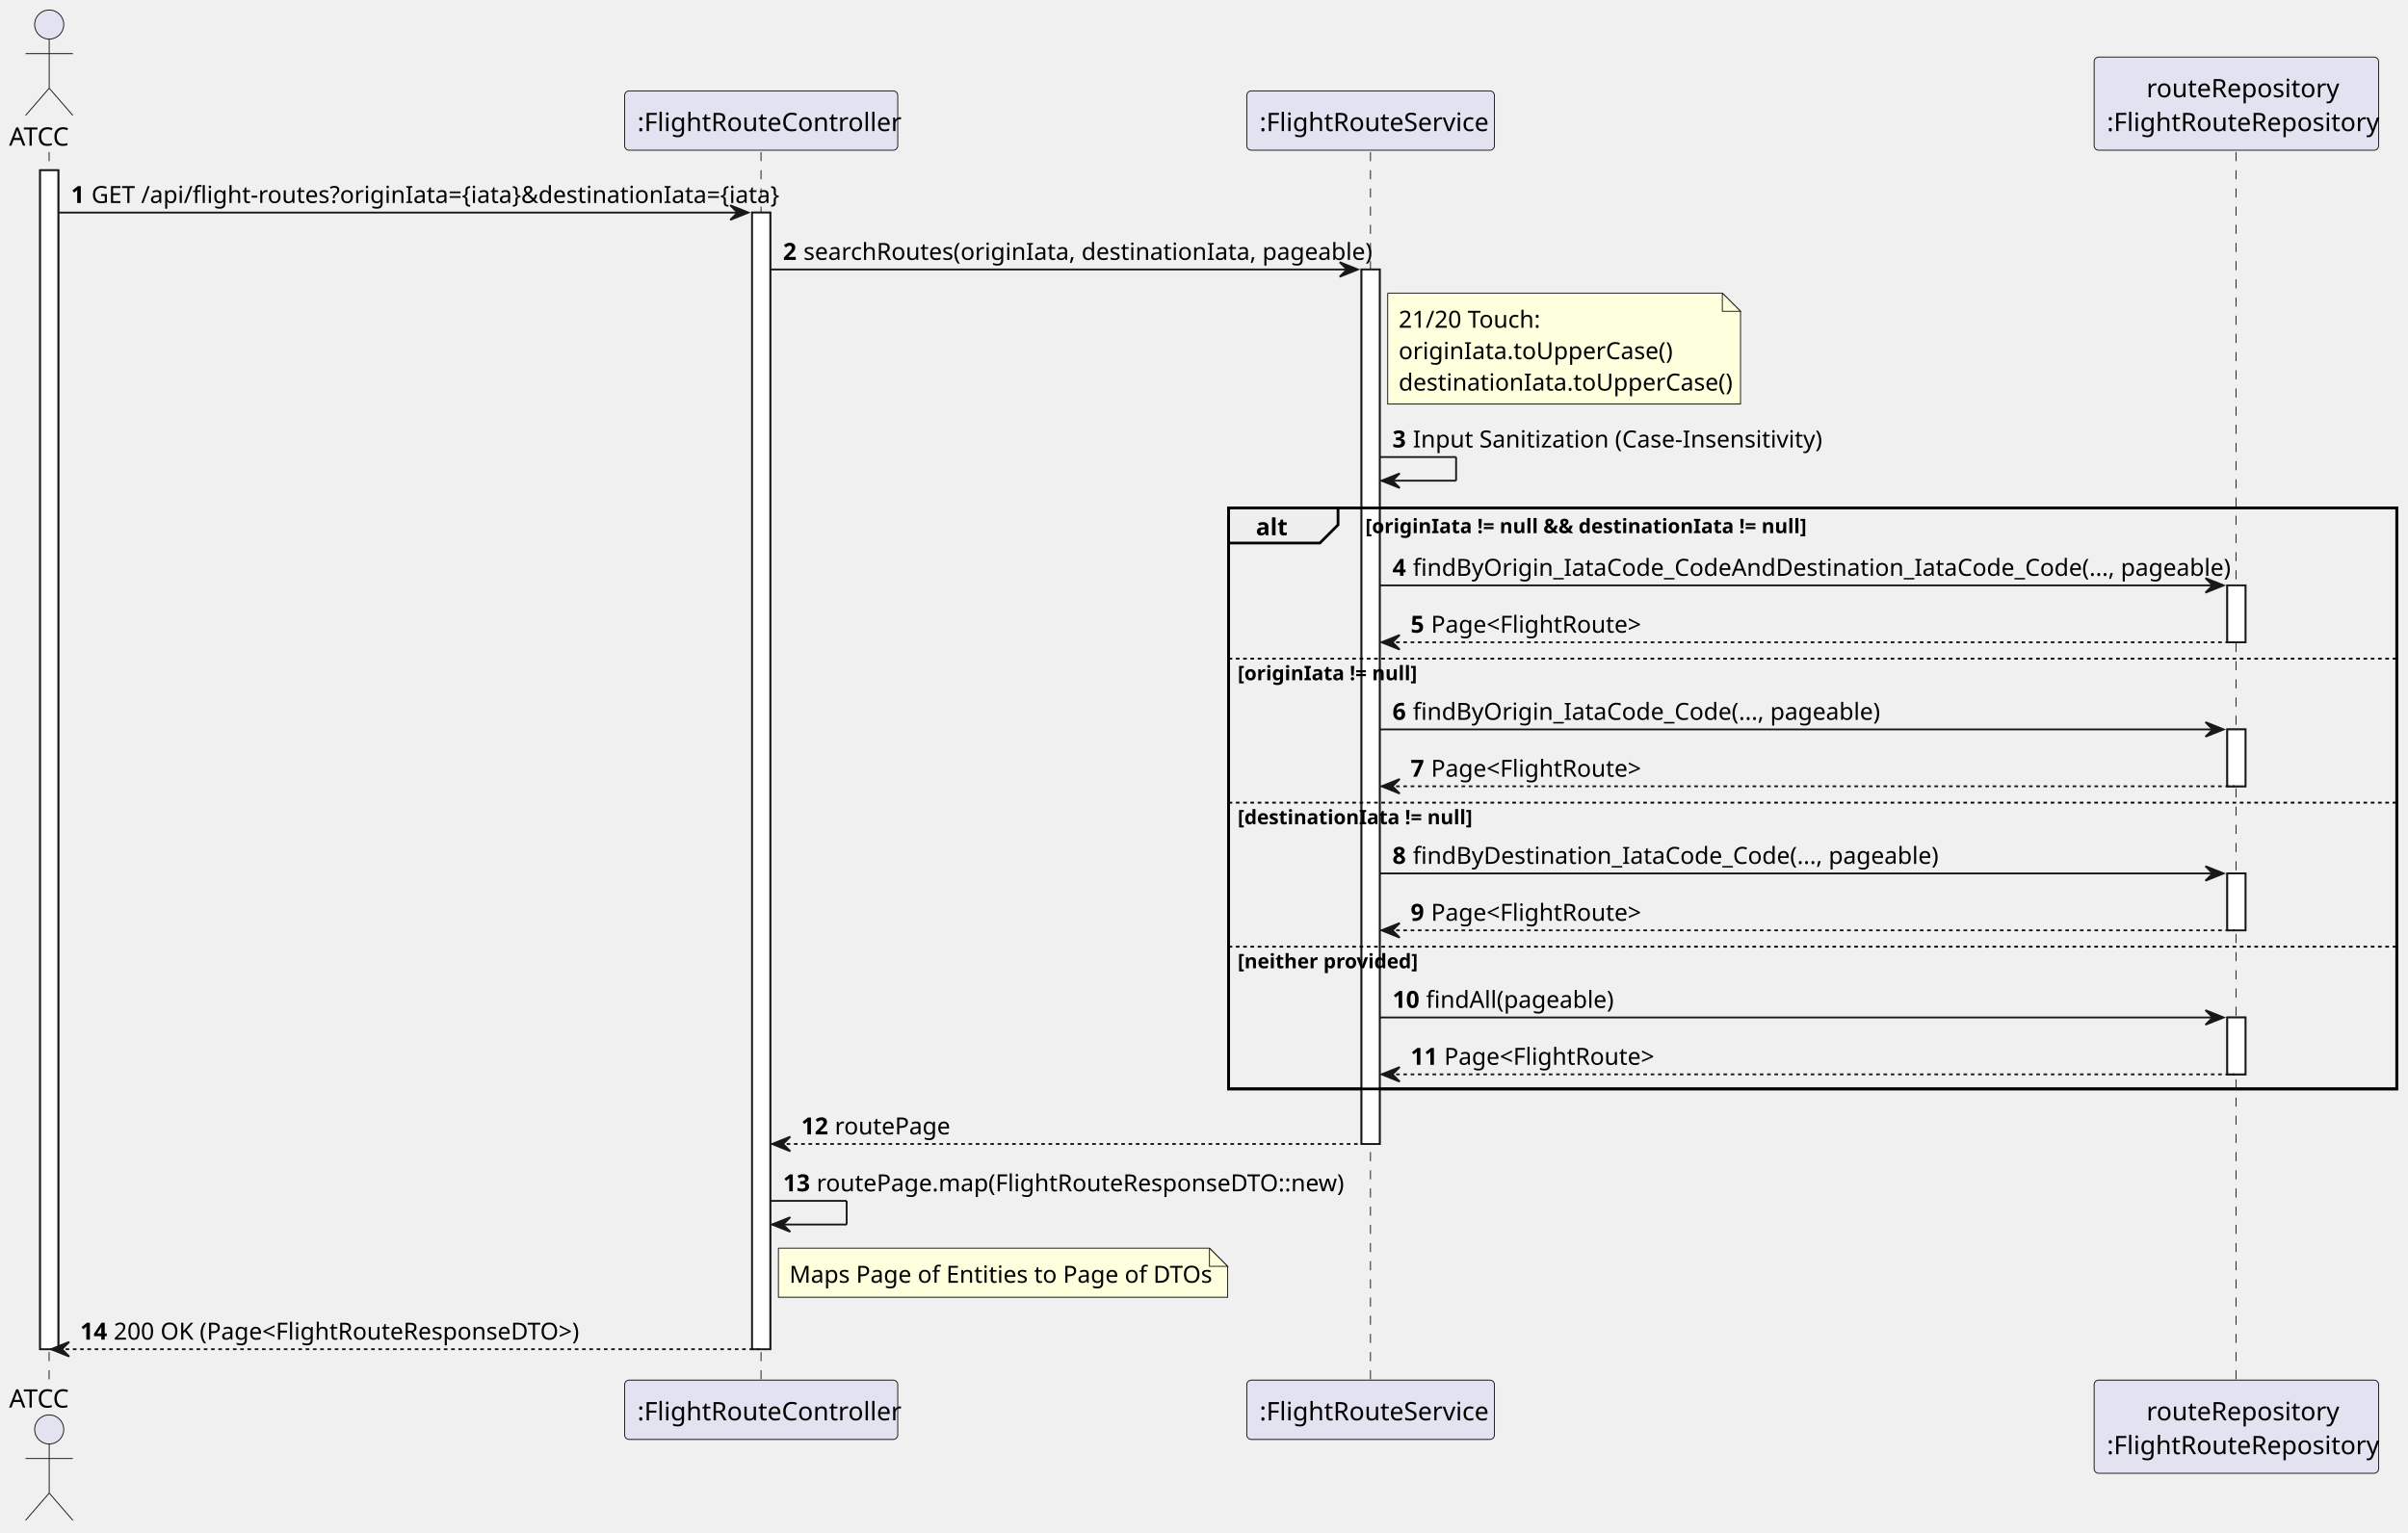
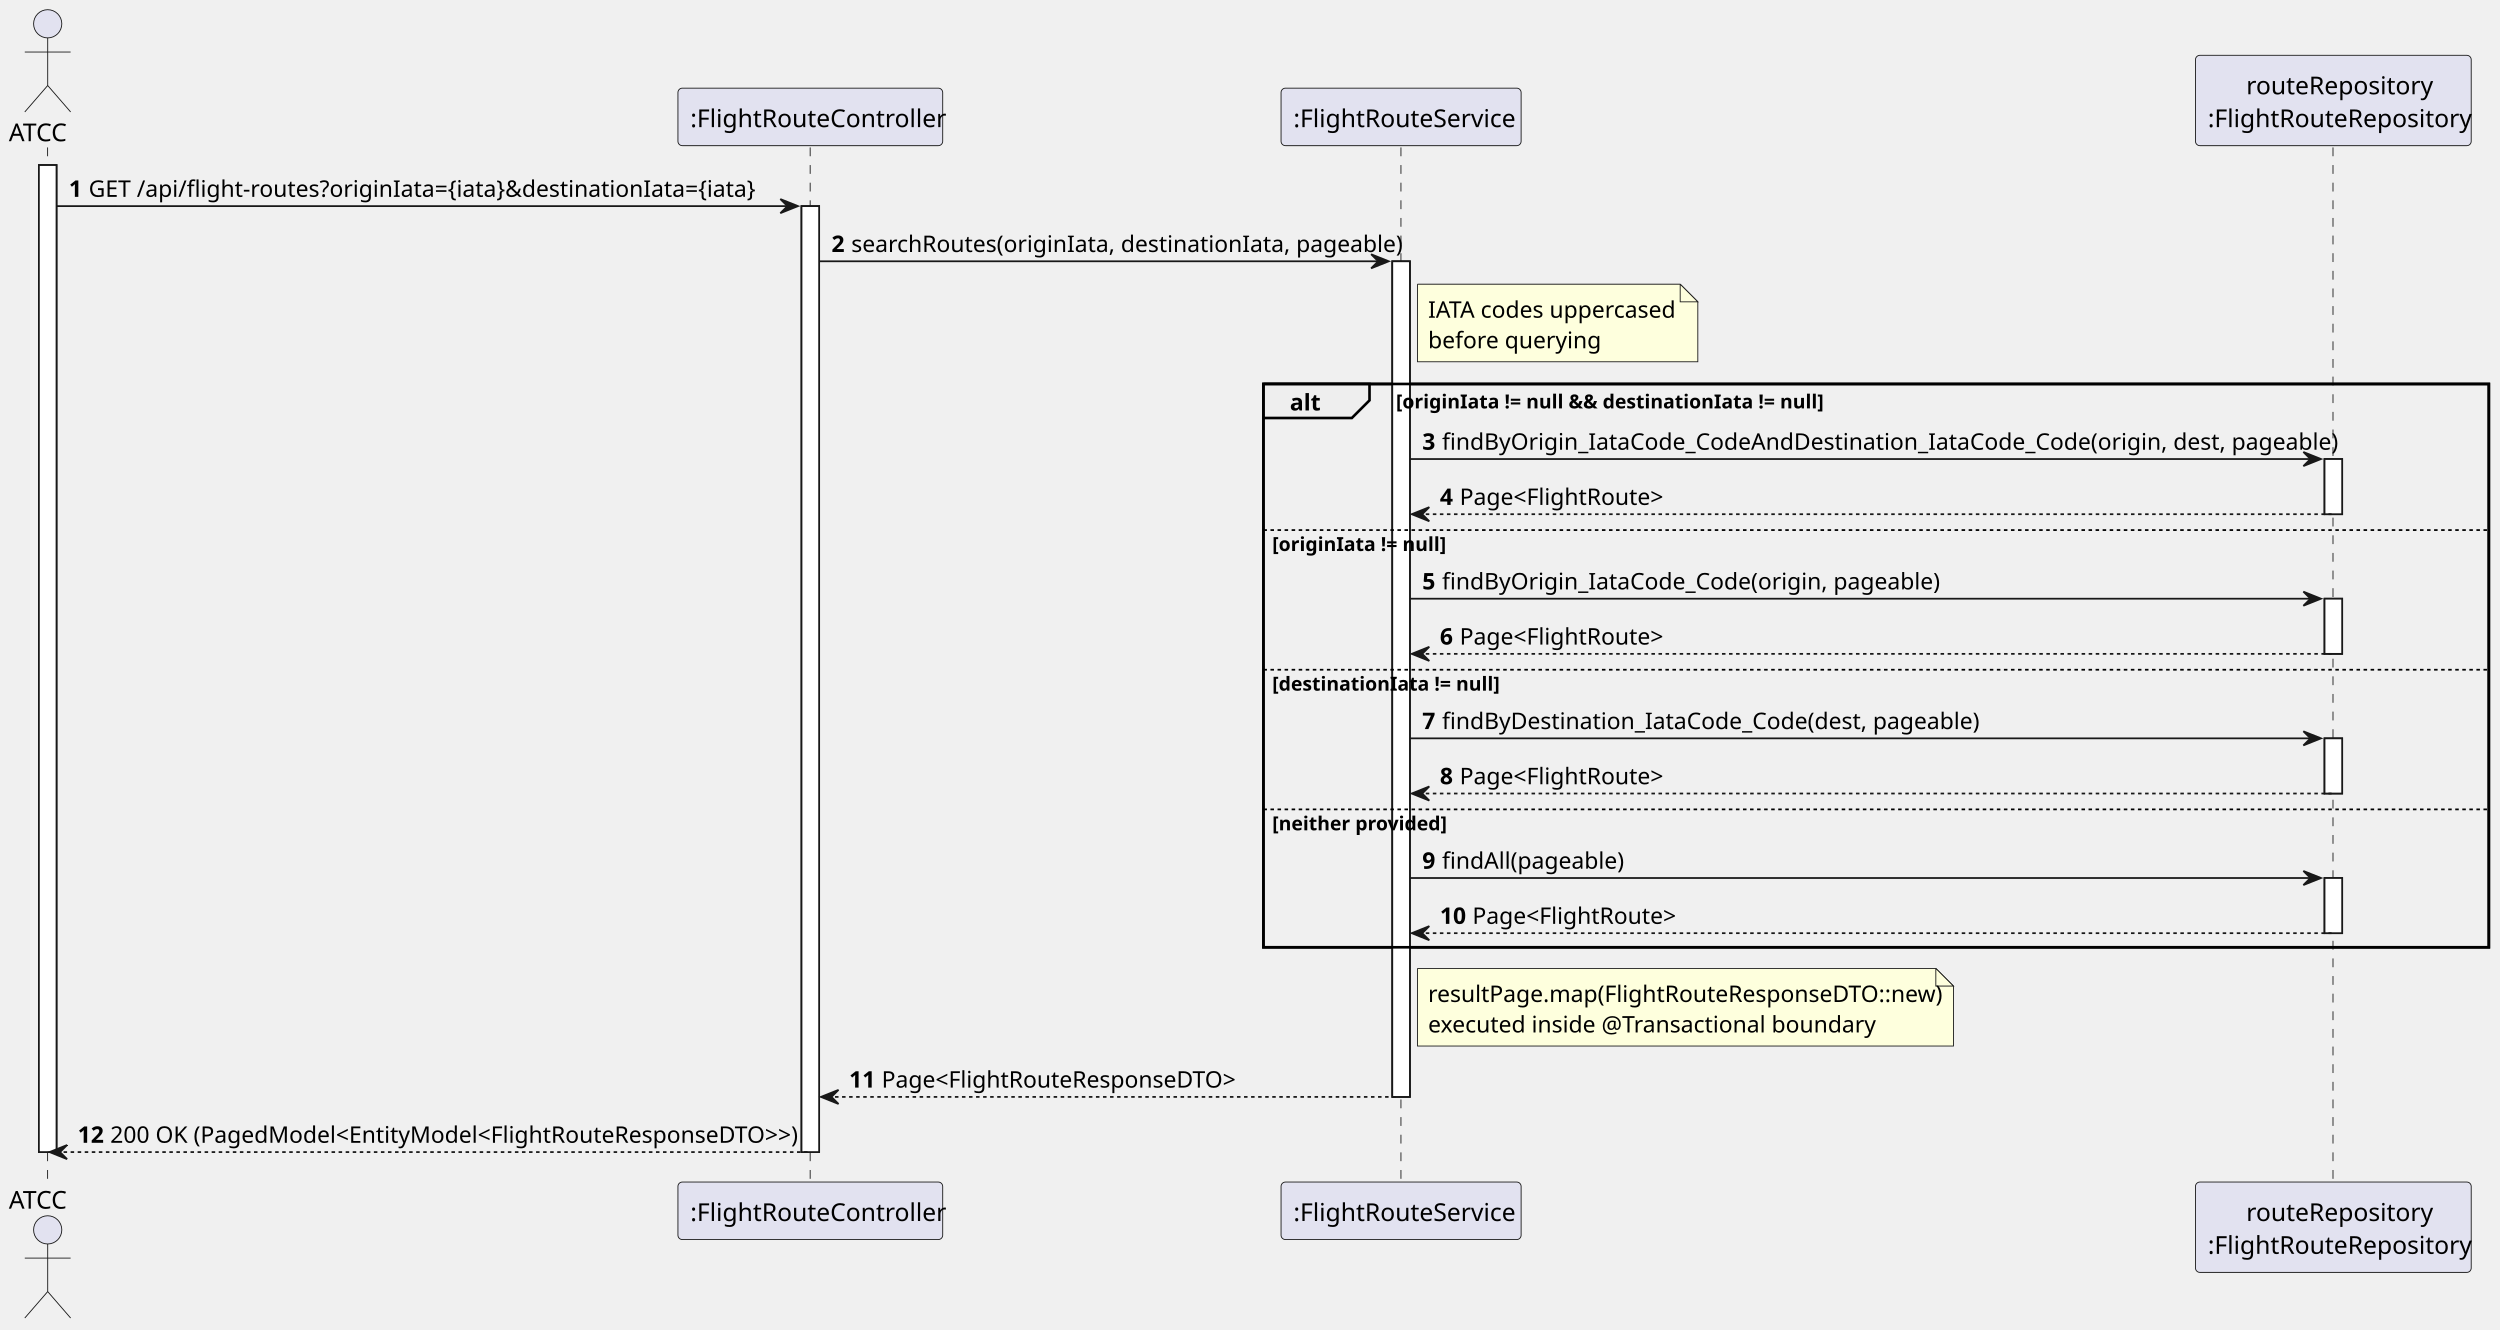
- <svg xmlns="http://www.w3.org/2000/svg" contentStyleType="text/css" data-diagram-type="SEQUENCE" height="843px" preserveAspectRatio="none" style="width:1324px;height:843px;background:#FFFFFF;" version="1.1" viewBox="0 0 1324 843" width="1324px" zoomAndPan="magnify">
+ <svg xmlns="http://www.w3.org/2000/svg" contentStyleType="text/css" data-diagram-type="SEQUENCE" height="754px" preserveAspectRatio="none" style="width:1418px;height:754px;background:#FFFFFF;" version="1.1" viewBox="0 0 1418 754" width="1418px" zoomAndPan="magnify">
  <defs />
  <g>
    <g>
-       <rect fill="#FFFFFF" height="648.422" style="stroke:#181818;stroke-width:1;" width="10" x="22.055" y="93.621" />
+       <rect fill="#FFFFFF" height="559.84" style="stroke:#181818;stroke-width:1;" width="10" x="22.055" y="93.621" />
    </g>
    <g>
-       <rect fill="#FFFFFF" height="625.131" style="stroke:#181818;stroke-width:1;" width="10" x="413.526" y="116.912" />
+       <rect fill="#FFFFFF" height="536.549" style="stroke:#181818;stroke-width:1;" width="10" x="454.613" y="116.912" />
    </g>
    <g>
-       <rect fill="#FFFFFF" height="480.967" style="stroke:#181818;stroke-width:1;" width="10" x="748.611" y="148.203" />
+       <rect fill="#FFFFFF" height="473.967" style="stroke:#181818;stroke-width:1;" width="10" x="789.698" y="148.203" />
    </g>
    <g>
-       <rect fill="#FFFFFF" height="31.291" style="stroke:#181818;stroke-width:1;" width="10" x="1224.633" y="321.949" />
+       <rect fill="#FFFFFF" height="31.291" style="stroke:#181818;stroke-width:1;" width="10" x="1318.475" y="260.367" />
    </g>
    <g>
-       <rect fill="#FFFFFF" height="31.291" style="stroke:#181818;stroke-width:1;" width="10" x="1224.633" y="401.162" />
+       <rect fill="#FFFFFF" height="31.291" style="stroke:#181818;stroke-width:1;" width="10" x="1318.475" y="339.58" />
    </g>
    <g>
-       <rect fill="#FFFFFF" height="31.291" style="stroke:#181818;stroke-width:1;" width="10" x="1224.633" y="480.375" />
+       <rect fill="#FFFFFF" height="31.291" style="stroke:#181818;stroke-width:1;" width="10" x="1318.475" y="418.793" />
    </g>
    <g>
-       <rect fill="#FFFFFF" height="31.291" style="stroke:#181818;stroke-width:1;" width="10" x="1224.633" y="559.588" />
+       <rect fill="#FFFFFF" height="31.291" style="stroke:#181818;stroke-width:1;" width="10" x="1318.475" y="498.006" />
    </g>
-     <rect fill="none" height="319.512" style="stroke:#000000;stroke-width:1.5;" width="642.304" x="675.529" y="279.367" />
+     <rect fill="none" height="319.512" style="stroke:#000000;stroke-width:1.5;" width="695.06" x="716.615" y="217.785" />
    <g>
-       <rect fill="#000000" fill-opacity="0" height="676.422" width="8" x="23.055" y="83.621" />
-       <line style="stroke:#181818;stroke-width:0.5;stroke-dasharray:5,5;" x1="27" x2="27" y1="83.621" y2="760.043" />
+       <rect fill="#000000" fill-opacity="0" height="587.84" width="8" x="23.055" y="83.621" />
+       <line style="stroke:#181818;stroke-width:0.5;stroke-dasharray:5,5;" x1="27" x2="27" y1="83.621" y2="671.461" />
    </g>
    <g>
-       <rect fill="#000000" fill-opacity="0" height="676.422" width="8" x="414.526" y="83.621" />
-       <line style="stroke:#181818;stroke-width:0.5;stroke-dasharray:5,5;" x1="418.44" x2="418.44" y1="83.621" y2="760.043" />
+       <rect fill="#000000" fill-opacity="0" height="587.84" width="8" x="455.613" y="83.621" />
+       <line style="stroke:#181818;stroke-width:0.5;stroke-dasharray:5,5;" x1="459.527" x2="459.527" y1="83.621" y2="671.461" />
    </g>
    <g>
-       <rect fill="#000000" fill-opacity="0" height="676.422" width="8" x="749.611" y="83.621" />
-       <line style="stroke:#181818;stroke-width:0.5;stroke-dasharray:5,5;" x1="753.529" x2="753.529" y1="83.621" y2="760.043" />
+       <rect fill="#000000" fill-opacity="0" height="587.84" width="8" x="790.698" y="83.621" />
+       <line style="stroke:#181818;stroke-width:0.5;stroke-dasharray:5,5;" x1="794.615" x2="794.615" y1="83.621" y2="671.461" />
    </g>
    <g>
-       <rect fill="#000000" fill-opacity="0" height="676.422" width="8" x="1225.633" y="83.621" />
-       <line style="stroke:#181818;stroke-width:0.5;stroke-dasharray:5,5;" x1="1229.434" x2="1229.434" y1="83.621" y2="760.043" />
+       <rect fill="#000000" fill-opacity="0" height="587.84" width="8" x="1319.475" y="83.621" />
+       <line style="stroke:#181818;stroke-width:0.5;stroke-dasharray:5,5;" x1="1323.275" x2="1323.275" y1="83.621" y2="671.461" />
    </g>
    <g class="participant participant-head" data-participant="Actor">
      <text fill="#000000" font-family="sans-serif" font-size="14" lengthAdjust="spacing" textLength="38.11" x="5" y="80.107">ATCC</text>
      <ellipse cx="27.055" cy="13.5" fill="#E2E2F0" rx="8" ry="8" style="stroke:#181818;stroke-width:0.5;" />
      <path d="M27.055,21.5 L27.055,48.5 M14.055,29.5 L40.055,29.5 M27.055,48.5 L14.055,63.5 M27.055,48.5 L40.055,63.5" fill="none" style="stroke:#181818;stroke-width:0.5;" />
    </g>
    <g class="participant participant-tail" data-participant="Actor">
-       <text fill="#000000" font-family="sans-serif" font-size="14" lengthAdjust="spacing" textLength="38.11" x="5" y="774.15">ATCC</text>
-       <ellipse cx="27.055" cy="786.164" fill="#E2E2F0" rx="8" ry="8" style="stroke:#181818;stroke-width:0.5;" />
-       <path d="M27.055,794.164 L27.055,821.164 M14.055,802.164 L40.055,802.164 M27.055,821.164 L14.055,836.164 M27.055,821.164 L40.055,836.164" fill="none" style="stroke:#181818;stroke-width:0.5;" />
+       <text fill="#000000" font-family="sans-serif" font-size="14" lengthAdjust="spacing" textLength="38.11" x="5" y="685.568">ATCC</text>
+       <ellipse cx="27.055" cy="697.582" fill="#E2E2F0" rx="8" ry="8" style="stroke:#181818;stroke-width:0.5;" />
+       <path d="M27.055,705.582 L27.055,732.582 M14.055,713.582 L40.055,713.582 M27.055,732.582 L14.055,747.582 M27.055,732.582 L40.055,747.582" fill="none" style="stroke:#181818;stroke-width:0.5;" />
    </g>
    <g class="participant participant-head" data-participant="Ctrl">
-       <rect fill="#E2E2F0" height="32.621" rx="2.5" ry="2.5" style="stroke:#181818;stroke-width:0.5;" width="150.172" x="343.44" y="50" />
-       <text fill="#000000" font-family="sans-serif" font-size="14" lengthAdjust="spacing" textLength="136.172" x="350.44" y="72.107">:FlightRouteController</text>
+       <rect fill="#E2E2F0" height="32.621" rx="2.5" ry="2.5" style="stroke:#181818;stroke-width:0.5;" width="150.172" x="384.527" y="50" />
+       <text fill="#000000" font-family="sans-serif" font-size="14" lengthAdjust="spacing" textLength="136.172" x="391.527" y="72.107">:FlightRouteController</text>
    </g>
    <g class="participant participant-tail" data-participant="Ctrl">
-       <rect fill="#E2E2F0" height="32.621" rx="2.5" ry="2.5" style="stroke:#181818;stroke-width:0.5;" width="150.172" x="343.44" y="759.043" />
-       <text fill="#000000" font-family="sans-serif" font-size="14" lengthAdjust="spacing" textLength="136.172" x="350.44" y="781.15">:FlightRouteController</text>
+       <rect fill="#E2E2F0" height="32.621" rx="2.5" ry="2.5" style="stroke:#181818;stroke-width:0.5;" width="150.172" x="384.527" y="670.461" />
+       <text fill="#000000" font-family="sans-serif" font-size="14" lengthAdjust="spacing" textLength="136.172" x="391.527" y="692.568">:FlightRouteController</text>
    </g>
    <g class="participant participant-head" data-participant="Service">
-       <rect fill="#E2E2F0" height="32.621" rx="2.5" ry="2.5" style="stroke:#181818;stroke-width:0.5;" width="136.165" x="685.529" y="50" />
-       <text fill="#000000" font-family="sans-serif" font-size="14" lengthAdjust="spacing" textLength="122.165" x="692.529" y="72.107">:FlightRouteService</text>
+       <rect fill="#E2E2F0" height="32.621" rx="2.5" ry="2.5" style="stroke:#181818;stroke-width:0.5;" width="136.165" x="726.615" y="50" />
+       <text fill="#000000" font-family="sans-serif" font-size="14" lengthAdjust="spacing" textLength="122.165" x="733.615" y="72.107">:FlightRouteService</text>
    </g>
    <g class="participant participant-tail" data-participant="Service">
-       <rect fill="#E2E2F0" height="32.621" rx="2.5" ry="2.5" style="stroke:#181818;stroke-width:0.5;" width="136.165" x="685.529" y="759.043" />
-       <text fill="#000000" font-family="sans-serif" font-size="14" lengthAdjust="spacing" textLength="122.165" x="692.529" y="781.15">:FlightRouteService</text>
+       <rect fill="#E2E2F0" height="32.621" rx="2.5" ry="2.5" style="stroke:#181818;stroke-width:0.5;" width="136.165" x="726.615" y="670.461" />
+       <text fill="#000000" font-family="sans-serif" font-size="14" lengthAdjust="spacing" textLength="122.165" x="733.615" y="692.568">:FlightRouteService</text>
    </g>
    <g class="participant participant-head" data-participant="Repo">
-       <rect fill="#E2E2F0" height="51.242" rx="2.5" ry="2.5" style="stroke:#181818;stroke-width:0.5;" width="156.399" x="1151.434" y="31.379" />
-       <text fill="#000000" font-family="sans-serif" font-size="14" lengthAdjust="spacing" textLength="98.827" x="1180.22" y="53.486">routeRepository</text>
-       <text fill="#000000" font-family="sans-serif" font-size="14" lengthAdjust="spacing" textLength="142.399" x="1158.434" y="72.107">:FlightRouteRepository</text>
+       <rect fill="#E2E2F0" height="51.242" rx="2.5" ry="2.5" style="stroke:#181818;stroke-width:0.5;" width="156.399" x="1245.275" y="31.379" />
+       <text fill="#000000" font-family="sans-serif" font-size="14" lengthAdjust="spacing" textLength="98.827" x="1274.062" y="53.486">routeRepository</text>
+       <text fill="#000000" font-family="sans-serif" font-size="14" lengthAdjust="spacing" textLength="142.399" x="1252.275" y="72.107">:FlightRouteRepository</text>
    </g>
    <g class="participant participant-tail" data-participant="Repo">
-       <rect fill="#E2E2F0" height="51.242" rx="2.5" ry="2.5" style="stroke:#181818;stroke-width:0.5;" width="156.399" x="1151.434" y="759.043" />
-       <text fill="#000000" font-family="sans-serif" font-size="14" lengthAdjust="spacing" textLength="98.827" x="1180.22" y="781.15">routeRepository</text>
-       <text fill="#000000" font-family="sans-serif" font-size="14" lengthAdjust="spacing" textLength="142.399" x="1158.434" y="799.771">:FlightRouteRepository</text>
+       <rect fill="#E2E2F0" height="51.242" rx="2.5" ry="2.5" style="stroke:#181818;stroke-width:0.5;" width="156.399" x="1245.275" y="670.461" />
+       <text fill="#000000" font-family="sans-serif" font-size="14" lengthAdjust="spacing" textLength="98.827" x="1274.062" y="692.568">routeRepository</text>
+       <text fill="#000000" font-family="sans-serif" font-size="14" lengthAdjust="spacing" textLength="142.399" x="1252.275" y="711.189">:FlightRouteRepository</text>
    </g>
    <g>
-       <rect fill="#FFFFFF" height="648.422" style="stroke:#181818;stroke-width:1;" width="10" x="22.055" y="93.621" />
+       <rect fill="#FFFFFF" height="559.84" style="stroke:#181818;stroke-width:1;" width="10" x="22.055" y="93.621" />
    </g>
    <g>
-       <rect fill="#FFFFFF" height="625.131" style="stroke:#181818;stroke-width:1;" width="10" x="413.526" y="116.912" />
+       <rect fill="#FFFFFF" height="536.549" style="stroke:#181818;stroke-width:1;" width="10" x="454.613" y="116.912" />
    </g>
    <g>
-       <rect fill="#FFFFFF" height="480.967" style="stroke:#181818;stroke-width:1;" width="10" x="748.611" y="148.203" />
+       <rect fill="#FFFFFF" height="473.967" style="stroke:#181818;stroke-width:1;" width="10" x="789.698" y="148.203" />
    </g>
    <g>
-       <rect fill="#FFFFFF" height="31.291" style="stroke:#181818;stroke-width:1;" width="10" x="1224.633" y="321.949" />
+       <rect fill="#FFFFFF" height="31.291" style="stroke:#181818;stroke-width:1;" width="10" x="1318.475" y="260.367" />
    </g>
    <g>
-       <rect fill="#FFFFFF" height="31.291" style="stroke:#181818;stroke-width:1;" width="10" x="1224.633" y="401.162" />
+       <rect fill="#FFFFFF" height="31.291" style="stroke:#181818;stroke-width:1;" width="10" x="1318.475" y="339.58" />
    </g>
    <g>
-       <rect fill="#FFFFFF" height="31.291" style="stroke:#181818;stroke-width:1;" width="10" x="1224.633" y="480.375" />
+       <rect fill="#FFFFFF" height="31.291" style="stroke:#181818;stroke-width:1;" width="10" x="1318.475" y="418.793" />
    </g>
    <g>
-       <rect fill="#FFFFFF" height="31.291" style="stroke:#181818;stroke-width:1;" width="10" x="1224.633" y="559.588" />
+       <rect fill="#FFFFFF" height="31.291" style="stroke:#181818;stroke-width:1;" width="10" x="1318.475" y="498.006" />
    </g>
    <g class="message" data-participant-1="Actor" data-participant-2="Ctrl">
-       <polygon fill="#181818" points="401.526,112.912,411.526,116.912,401.526,120.912,405.526,116.912" style="stroke:#181818;stroke-width:1;" />
-       <line style="stroke:#181818;stroke-width:1;" x1="32.055" x2="407.526" y1="116.912" y2="116.912" />
+       <polygon fill="#181818" points="442.613,112.912,452.613,116.912,442.613,120.912,446.613,116.912" style="stroke:#181818;stroke-width:1;" />
+       <line style="stroke:#181818;stroke-width:1;" x1="32.055" x2="448.613" y1="116.912" y2="116.912" />
      <text fill="#000000" font-family="sans-serif" font-size="13" font-weight="bold" lengthAdjust="spacing" textLength="7.23" x="39.055" y="111.649">1</text>
      <text fill="#000000" font-family="sans-serif" font-size="13" lengthAdjust="spacing" textLength="351.241" x="50.285" y="111.649">GET /api/flight-routes?originIata={iata}&amp;destinationIata={iata}</text>
    </g>
    <g class="message" data-participant-1="Ctrl" data-participant-2="Service">
-       <polygon fill="#181818" points="736.611,144.203,746.611,148.203,736.611,152.203,740.611,148.203" style="stroke:#181818;stroke-width:1;" />
-       <line style="stroke:#181818;stroke-width:1;" x1="423.526" x2="742.611" y1="148.203" y2="148.203" />
-       <text fill="#000000" font-family="sans-serif" font-size="13" font-weight="bold" lengthAdjust="spacing" textLength="7.23" x="430.526" y="142.94">2</text>
-       <text fill="#000000" font-family="sans-serif" font-size="13" lengthAdjust="spacing" textLength="294.855" x="441.756" y="142.94">searchRoutes(originIata, destinationIata, pageable)</text>
+       <polygon fill="#181818" points="777.698,144.203,787.698,148.203,777.698,152.203,781.698,148.203" style="stroke:#181818;stroke-width:1;" />
+       <line style="stroke:#181818;stroke-width:1;" x1="464.613" x2="783.698" y1="148.203" y2="148.203" />
+       <text fill="#000000" font-family="sans-serif" font-size="13" font-weight="bold" lengthAdjust="spacing" textLength="7.23" x="471.613" y="142.94">2</text>
+       <text fill="#000000" font-family="sans-serif" font-size="13" lengthAdjust="spacing" textLength="294.855" x="482.843" y="142.94">searchRoutes(originIata, destinationIata, pageable)</text>
    </g>
-     <path d="M763,161.203 L763,222.203 L957,222.203 L957,171.203 L947,161.203 L763,161.203" fill="#FEFFDD" style="stroke:#181818;stroke-width:0.5;" />
-     <path d="M947,161.203 L947,171.203 L957,171.203 L947,161.203" fill="#FEFFDD" style="stroke:#181818;stroke-width:0.5;" />
-     <text fill="#000000" font-family="sans-serif" font-size="13" lengthAdjust="spacing" textLength="75.886" x="769" y="180.231">21/20 Touch:</text>
-     <text fill="#000000" font-family="sans-serif" font-size="13" lengthAdjust="spacing" textLength="142.346" x="769" y="197.523">originIata.toUpperCase()</text>
-     <text fill="#000000" font-family="sans-serif" font-size="13" lengthAdjust="spacing" textLength="173.431" x="769" y="214.814">destinationIata.toUpperCase()</text>
-     <g class="message" data-participant-1="Service" data-participant-2="Service">
-       <line style="stroke:#181818;stroke-width:1;" x1="758.611" x2="800.611" y1="251.367" y2="251.367" />
-       <line style="stroke:#181818;stroke-width:1;" x1="800.611" x2="800.611" y1="251.367" y2="264.367" />
-       <line style="stroke:#181818;stroke-width:1;" x1="759.611" x2="800.611" y1="264.367" y2="264.367" />
-       <polygon fill="#181818" points="769.611,260.367,759.611,264.367,769.611,268.367,765.611,264.367" style="stroke:#181818;stroke-width:1;" />
-       <text fill="#000000" font-family="sans-serif" font-size="13" font-weight="bold" lengthAdjust="spacing" textLength="7.23" x="765.611" y="246.105">3</text>
-       <text fill="#000000" font-family="sans-serif" font-size="13" lengthAdjust="spacing" textLength="213.872" x="776.841" y="246.105">Input Sanitization (Case-Insensitivity)</text>
-     </g>
-     <path d="M675.529,279.367 L735.7,279.367 L735.7,288.658 L725.7,298.658 L675.529,298.658 L675.529,279.367" fill="#EEEEEE" style="stroke:#000000;stroke-width:1.5;" />
-     <rect fill="none" height="319.512" style="stroke:#000000;stroke-width:1.5;" width="642.304" x="675.529" y="279.367" />
-     <text fill="#000000" font-family="sans-serif" font-size="13" font-weight="bold" lengthAdjust="spacing" textLength="15.171" x="690.529" y="294.396">alt</text>
-     <text fill="#000000" font-family="sans-serif" font-size="11" font-weight="bold" lengthAdjust="spacing" textLength="227.955" x="750.7" y="293.237">[originIata != null &amp;&amp; destinationIata != null]</text>
+     <path d="M804,161.203 L804,205.203 L963,205.203 L963,171.203 L953,161.203 L804,161.203" fill="#FEFFDD" style="stroke:#181818;stroke-width:0.5;" />
+     <path d="M953,161.203 L953,171.203 L963,171.203 L953,161.203" fill="#FEFFDD" style="stroke:#181818;stroke-width:0.5;" />
+     <text fill="#000000" font-family="sans-serif" font-size="13" lengthAdjust="spacing" textLength="138.747" x="810" y="180.231">IATA codes uppercased</text>
+     <text fill="#000000" font-family="sans-serif" font-size="13" lengthAdjust="spacing" textLength="90.34" x="810" y="197.523">before querying</text>
+     <path d="M716.615,217.785 L776.786,217.785 L776.786,227.076 L766.786,237.076 L716.615,237.076 L716.615,217.785" fill="#EEEEEE" style="stroke:#000000;stroke-width:1.5;" />
+     <rect fill="none" height="319.512" style="stroke:#000000;stroke-width:1.5;" width="695.06" x="716.615" y="217.785" />
+     <text fill="#000000" font-family="sans-serif" font-size="13" font-weight="bold" lengthAdjust="spacing" textLength="15.171" x="731.615" y="232.814">alt</text>
+     <text fill="#000000" font-family="sans-serif" font-size="11" font-weight="bold" lengthAdjust="spacing" textLength="227.955" x="791.786" y="231.655">[originIata != null &amp;&amp; destinationIata != null]</text>
    <g class="message" data-participant-1="Service" data-participant-2="Repo">
-       <polygon fill="#181818" points="1212.633,317.949,1222.633,321.949,1212.633,325.949,1216.633,321.949" style="stroke:#181818;stroke-width:1;" />
-       <line style="stroke:#181818;stroke-width:1;" x1="758.611" x2="1218.633" y1="321.949" y2="321.949" />
-       <text fill="#000000" font-family="sans-serif" font-size="13" font-weight="bold" lengthAdjust="spacing" textLength="7.23" x="765.611" y="316.687">4</text>
-       <text fill="#000000" font-family="sans-serif" font-size="13" lengthAdjust="spacing" textLength="435.792" x="776.841" y="316.687">findByOrigin_IataCode_CodeAndDestination_IataCode_Code(..., pageable)</text>
+       <polygon fill="#181818" points="1306.475,256.367,1316.475,260.367,1306.475,264.367,1310.475,260.367" style="stroke:#181818;stroke-width:1;" />
+       <line style="stroke:#181818;stroke-width:1;" x1="799.698" x2="1312.475" y1="260.367" y2="260.367" />
+       <text fill="#000000" font-family="sans-serif" font-size="13" font-weight="bold" lengthAdjust="spacing" textLength="7.23" x="806.698" y="255.105">3</text>
+       <text fill="#000000" font-family="sans-serif" font-size="13" lengthAdjust="spacing" textLength="488.547" x="817.928" y="255.105">findByOrigin_IataCode_CodeAndDestination_IataCode_Code(origin, dest, pageable)</text>
    </g>
    <g class="message" data-participant-1="Repo" data-participant-2="Service">
-       <polygon fill="#181818" points="769.611,349.24,759.611,353.24,769.611,357.24,765.611,353.24" style="stroke:#181818;stroke-width:1;" />
-       <line style="stroke:#181818;stroke-width:1;stroke-dasharray:2,2;" x1="763.611" x2="1228.633" y1="353.24" y2="353.24" />
-       <text fill="#000000" font-family="sans-serif" font-size="13" font-weight="bold" lengthAdjust="spacing" textLength="7.23" x="775.611" y="347.978">5</text>
-       <text fill="#000000" font-family="sans-serif" font-size="13" lengthAdjust="spacing" textLength="112.023" x="786.841" y="347.978">Page&lt;FlightRoute&gt;</text>
+       <polygon fill="#181818" points="810.698,287.658,800.698,291.658,810.698,295.658,806.698,291.658" style="stroke:#181818;stroke-width:1;" />
+       <line style="stroke:#181818;stroke-width:1;stroke-dasharray:2,2;" x1="804.698" x2="1322.475" y1="291.658" y2="291.658" />
+       <text fill="#000000" font-family="sans-serif" font-size="13" font-weight="bold" lengthAdjust="spacing" textLength="7.23" x="816.698" y="286.396">4</text>
+       <text fill="#000000" font-family="sans-serif" font-size="13" lengthAdjust="spacing" textLength="112.023" x="827.928" y="286.396">Page&lt;FlightRoute&gt;</text>
    </g>
-     <line style="stroke:#000000;stroke-width:1;stroke-dasharray:2,2;" x1="675.529" x2="1317.833" y1="362.24" y2="362.24" />
-     <text fill="#000000" font-family="sans-serif" font-size="11" font-weight="bold" lengthAdjust="spacing" textLength="92.582" x="680.529" y="374.11">[originIata != null]</text>
+     <line style="stroke:#000000;stroke-width:1;stroke-dasharray:2,2;" x1="716.615" x2="1411.675" y1="300.658" y2="300.658" />
+     <text fill="#000000" font-family="sans-serif" font-size="11" font-weight="bold" lengthAdjust="spacing" textLength="92.582" x="721.615" y="312.528">[originIata != null]</text>
    <g class="message" data-participant-1="Service" data-participant-2="Repo">
-       <polygon fill="#181818" points="1212.633,397.162,1222.633,401.162,1212.633,405.162,1216.633,401.162" style="stroke:#181818;stroke-width:1;" />
-       <line style="stroke:#181818;stroke-width:1;" x1="758.611" x2="1218.633" y1="401.162" y2="401.162" />
-       <text fill="#000000" font-family="sans-serif" font-size="13" font-weight="bold" lengthAdjust="spacing" textLength="7.23" x="765.611" y="395.899">6</text>
-       <text fill="#000000" font-family="sans-serif" font-size="13" lengthAdjust="spacing" textLength="249.323" x="776.841" y="395.899">findByOrigin_IataCode_Code(..., pageable)</text>
+       <polygon fill="#181818" points="1306.475,335.58,1316.475,339.58,1306.475,343.58,1310.475,339.58" style="stroke:#181818;stroke-width:1;" />
+       <line style="stroke:#181818;stroke-width:1;" x1="799.698" x2="1312.475" y1="339.58" y2="339.58" />
+       <text fill="#000000" font-family="sans-serif" font-size="13" font-weight="bold" lengthAdjust="spacing" textLength="7.23" x="806.698" y="334.317">5</text>
+       <text fill="#000000" font-family="sans-serif" font-size="13" lengthAdjust="spacing" textLength="270.283" x="817.928" y="334.317">findByOrigin_IataCode_Code(origin, pageable)</text>
    </g>
    <g class="message" data-participant-1="Repo" data-participant-2="Service">
-       <polygon fill="#181818" points="769.611,428.453,759.611,432.453,769.611,436.453,765.611,432.453" style="stroke:#181818;stroke-width:1;" />
-       <line style="stroke:#181818;stroke-width:1;stroke-dasharray:2,2;" x1="763.611" x2="1228.633" y1="432.453" y2="432.453" />
-       <text fill="#000000" font-family="sans-serif" font-size="13" font-weight="bold" lengthAdjust="spacing" textLength="7.23" x="775.611" y="427.19">7</text>
-       <text fill="#000000" font-family="sans-serif" font-size="13" lengthAdjust="spacing" textLength="112.023" x="786.841" y="427.19">Page&lt;FlightRoute&gt;</text>
+       <polygon fill="#181818" points="810.698,366.871,800.698,370.871,810.698,374.871,806.698,370.871" style="stroke:#181818;stroke-width:1;" />
+       <line style="stroke:#181818;stroke-width:1;stroke-dasharray:2,2;" x1="804.698" x2="1322.475" y1="370.871" y2="370.871" />
+       <text fill="#000000" font-family="sans-serif" font-size="13" font-weight="bold" lengthAdjust="spacing" textLength="7.23" x="816.698" y="365.608">6</text>
+       <text fill="#000000" font-family="sans-serif" font-size="13" lengthAdjust="spacing" textLength="112.023" x="827.928" y="365.608">Page&lt;FlightRoute&gt;</text>
    </g>
-     <line style="stroke:#000000;stroke-width:1;stroke-dasharray:2,2;" x1="675.529" x2="1317.833" y1="441.453" y2="441.453" />
-     <text fill="#000000" font-family="sans-serif" font-size="11" font-weight="bold" lengthAdjust="spacing" textLength="120.699" x="680.529" y="453.323">[destinationIata != null]</text>
+     <line style="stroke:#000000;stroke-width:1;stroke-dasharray:2,2;" x1="716.615" x2="1411.675" y1="379.871" y2="379.871" />
+     <text fill="#000000" font-family="sans-serif" font-size="11" font-weight="bold" lengthAdjust="spacing" textLength="120.699" x="721.615" y="391.741">[destinationIata != null]</text>
    <g class="message" data-participant-1="Service" data-participant-2="Repo">
-       <polygon fill="#181818" points="1212.633,476.375,1222.633,480.375,1212.633,484.375,1216.633,480.375" style="stroke:#181818;stroke-width:1;" />
-       <line style="stroke:#181818;stroke-width:1;" x1="758.611" x2="1218.633" y1="480.375" y2="480.375" />
-       <text fill="#000000" font-family="sans-serif" font-size="13" font-weight="bold" lengthAdjust="spacing" textLength="7.23" x="765.611" y="475.112">8</text>
-       <text fill="#000000" font-family="sans-serif" font-size="13" lengthAdjust="spacing" textLength="279.684" x="776.841" y="475.112">findByDestination_IataCode_Code(..., pageable)</text>
+       <polygon fill="#181818" points="1306.475,414.793,1316.475,418.793,1306.475,422.793,1310.475,418.793" style="stroke:#181818;stroke-width:1;" />
+       <line style="stroke:#181818;stroke-width:1;" x1="799.698" x2="1312.475" y1="418.793" y2="418.793" />
+       <text fill="#000000" font-family="sans-serif" font-size="13" font-weight="bold" lengthAdjust="spacing" textLength="7.23" x="806.698" y="413.53">7</text>
+       <text fill="#000000" font-family="sans-serif" font-size="13" lengthAdjust="spacing" textLength="293.42" x="817.928" y="413.53">findByDestination_IataCode_Code(dest, pageable)</text>
    </g>
    <g class="message" data-participant-1="Repo" data-participant-2="Service">
-       <polygon fill="#181818" points="769.611,507.666,759.611,511.666,769.611,515.666,765.611,511.666" style="stroke:#181818;stroke-width:1;" />
-       <line style="stroke:#181818;stroke-width:1;stroke-dasharray:2,2;" x1="763.611" x2="1228.633" y1="511.666" y2="511.666" />
-       <text fill="#000000" font-family="sans-serif" font-size="13" font-weight="bold" lengthAdjust="spacing" textLength="7.23" x="775.611" y="506.403">9</text>
-       <text fill="#000000" font-family="sans-serif" font-size="13" lengthAdjust="spacing" textLength="112.023" x="786.841" y="506.403">Page&lt;FlightRoute&gt;</text>
+       <polygon fill="#181818" points="810.698,446.084,800.698,450.084,810.698,454.084,806.698,450.084" style="stroke:#181818;stroke-width:1;" />
+       <line style="stroke:#181818;stroke-width:1;stroke-dasharray:2,2;" x1="804.698" x2="1322.475" y1="450.084" y2="450.084" />
+       <text fill="#000000" font-family="sans-serif" font-size="13" font-weight="bold" lengthAdjust="spacing" textLength="7.23" x="816.698" y="444.821">8</text>
+       <text fill="#000000" font-family="sans-serif" font-size="13" lengthAdjust="spacing" textLength="112.023" x="827.928" y="444.821">Page&lt;FlightRoute&gt;</text>
    </g>
-     <line style="stroke:#000000;stroke-width:1;stroke-dasharray:2,2;" x1="675.529" x2="1317.833" y1="520.666" y2="520.666" />
-     <text fill="#000000" font-family="sans-serif" font-size="11" font-weight="bold" lengthAdjust="spacing" textLength="93.505" x="680.529" y="532.536">[neither provided]</text>
+     <line style="stroke:#000000;stroke-width:1;stroke-dasharray:2,2;" x1="716.615" x2="1411.675" y1="459.084" y2="459.084" />
+     <text fill="#000000" font-family="sans-serif" font-size="11" font-weight="bold" lengthAdjust="spacing" textLength="93.505" x="721.615" y="470.954">[neither provided]</text>
    <g class="message" data-participant-1="Service" data-participant-2="Repo">
-       <polygon fill="#181818" points="1212.633,555.588,1222.633,559.588,1212.633,563.588,1216.633,559.588" style="stroke:#181818;stroke-width:1;" />
-       <line style="stroke:#181818;stroke-width:1;" x1="758.611" x2="1218.633" y1="559.588" y2="559.588" />
-       <text fill="#000000" font-family="sans-serif" font-size="13" font-weight="bold" lengthAdjust="spacing" textLength="14.46" x="765.611" y="554.325">10</text>
-       <text fill="#000000" font-family="sans-serif" font-size="13" lengthAdjust="spacing" textLength="97.564" x="784.071" y="554.325">findAll(pageable)</text>
+       <polygon fill="#181818" points="1306.475,494.006,1316.475,498.006,1306.475,502.006,1310.475,498.006" style="stroke:#181818;stroke-width:1;" />
+       <line style="stroke:#181818;stroke-width:1;" x1="799.698" x2="1312.475" y1="498.006" y2="498.006" />
+       <text fill="#000000" font-family="sans-serif" font-size="13" font-weight="bold" lengthAdjust="spacing" textLength="7.23" x="806.698" y="492.743">9</text>
+       <text fill="#000000" font-family="sans-serif" font-size="13" lengthAdjust="spacing" textLength="97.564" x="817.928" y="492.743">findAll(pageable)</text>
    </g>
    <g class="message" data-participant-1="Repo" data-participant-2="Service">
-       <polygon fill="#181818" points="769.611,586.879,759.611,590.879,769.611,594.879,765.611,590.879" style="stroke:#181818;stroke-width:1;" />
-       <line style="stroke:#181818;stroke-width:1;stroke-dasharray:2,2;" x1="763.611" x2="1228.633" y1="590.879" y2="590.879" />
-       <text fill="#000000" font-family="sans-serif" font-size="13" font-weight="bold" lengthAdjust="spacing" textLength="14.46" x="775.611" y="585.616">11</text>
-       <text fill="#000000" font-family="sans-serif" font-size="13" lengthAdjust="spacing" textLength="112.023" x="794.071" y="585.616">Page&lt;FlightRoute&gt;</text>
+       <polygon fill="#181818" points="810.698,525.297,800.698,529.297,810.698,533.297,806.698,529.297" style="stroke:#181818;stroke-width:1;" />
+       <line style="stroke:#181818;stroke-width:1;stroke-dasharray:2,2;" x1="804.698" x2="1322.475" y1="529.297" y2="529.297" />
+       <text fill="#000000" font-family="sans-serif" font-size="13" font-weight="bold" lengthAdjust="spacing" textLength="14.46" x="816.698" y="524.034">10</text>
+       <text fill="#000000" font-family="sans-serif" font-size="13" lengthAdjust="spacing" textLength="112.023" x="835.158" y="524.034">Page&lt;FlightRoute&gt;</text>
    </g>
+     <path d="M804,549.297 L804,593.297 L1108,593.297 L1108,559.297 L1098,549.297 L804,549.297" fill="#FEFFDD" style="stroke:#181818;stroke-width:0.5;" />
+     <path d="M1098,549.297 L1098,559.297 L1108,559.297 L1098,549.297" fill="#FEFFDD" style="stroke:#181818;stroke-width:0.5;" />
+     <text fill="#000000" font-family="sans-serif" font-size="13" lengthAdjust="spacing" textLength="283.239" x="810" y="568.325">resultPage.map(FlightRouteResponseDTO::new)</text>
+     <text fill="#000000" font-family="sans-serif" font-size="13" lengthAdjust="spacing" textLength="243.007" x="810" y="585.616">executed inside @Transactional boundary</text>
    <g class="message" data-participant-1="Service" data-participant-2="Ctrl">
-       <polygon fill="#181818" points="434.526,625.17,424.526,629.17,434.526,633.17,430.526,629.17" style="stroke:#181818;stroke-width:1;" />
-       <line style="stroke:#181818;stroke-width:1;stroke-dasharray:2,2;" x1="428.526" x2="752.611" y1="629.17" y2="629.17" />
-       <text fill="#000000" font-family="sans-serif" font-size="13" font-weight="bold" lengthAdjust="spacing" textLength="14.46" x="440.526" y="623.907">12</text>
-       <text fill="#000000" font-family="sans-serif" font-size="13" lengthAdjust="spacing" textLength="59.992" x="458.986" y="623.907">routePage</text>
+       <polygon fill="#181818" points="475.613,618.17,465.613,622.17,475.613,626.17,471.613,622.17" style="stroke:#181818;stroke-width:1;" />
+       <line style="stroke:#181818;stroke-width:1;stroke-dasharray:2,2;" x1="469.613" x2="793.698" y1="622.17" y2="622.17" />
+       <text fill="#000000" font-family="sans-serif" font-size="13" font-weight="bold" lengthAdjust="spacing" textLength="14.46" x="481.613" y="616.907">11</text>
+       <text fill="#000000" font-family="sans-serif" font-size="13" lengthAdjust="spacing" textLength="198.002" x="500.073" y="616.907">Page&lt;FlightRouteResponseDTO&gt;</text>
    </g>
-     <g class="message" data-participant-1="Ctrl" data-participant-2="Ctrl">
-       <line style="stroke:#181818;stroke-width:1;" x1="423.526" x2="465.526" y1="660.461" y2="660.461" />
-       <line style="stroke:#181818;stroke-width:1;" x1="465.526" x2="465.526" y1="660.461" y2="673.461" />
-       <line style="stroke:#181818;stroke-width:1;" x1="424.526" x2="465.526" y1="673.461" y2="673.461" />
-       <polygon fill="#181818" points="434.526,669.461,424.526,673.461,434.526,677.461,430.526,673.461" style="stroke:#181818;stroke-width:1;" />
-       <text fill="#000000" font-family="sans-serif" font-size="13" font-weight="bold" lengthAdjust="spacing" textLength="14.46" x="430.526" y="655.198">13</text>
-       <text fill="#000000" font-family="sans-serif" font-size="13" lengthAdjust="spacing" textLength="281.081" x="448.986" y="655.198">routePage.map(FlightRouteResponseDTO::new)</text>
-     </g>
-     <path d="M428,686.461 L428,713.461 L675,713.461 L675,696.461 L665,686.461 L428,686.461" fill="#FEFFDD" style="stroke:#181818;stroke-width:0.5;" />
-     <path d="M665,686.461 L665,696.461 L675,696.461 L665,686.461" fill="#FEFFDD" style="stroke:#181818;stroke-width:0.5;" />
-     <text fill="#000000" font-family="sans-serif" font-size="13" lengthAdjust="spacing" textLength="226.891" x="434" y="705.489">Maps Page of Entities to Page of DTOs</text>
    <g class="message" data-participant-1="Ctrl" data-participant-2="Actor">
-       <polygon fill="#181818" points="38.055,738.043,28.055,742.043,38.055,746.043,34.055,742.043" style="stroke:#181818;stroke-width:1;" />
-       <line style="stroke:#181818;stroke-width:1;stroke-dasharray:2,2;" x1="32.055" x2="417.526" y1="742.043" y2="742.043" />
-       <text fill="#000000" font-family="sans-serif" font-size="13" font-weight="bold" lengthAdjust="spacing" textLength="14.46" x="44.055" y="736.78">14</text>
-       <text fill="#000000" font-family="sans-serif" font-size="13" lengthAdjust="spacing" textLength="254.357" x="62.515" y="736.78">200 OK (Page&lt;FlightRouteResponseDTO&gt;)</text>
+       <polygon fill="#181818" points="38.055,649.461,28.055,653.461,38.055,657.461,34.055,653.461" style="stroke:#181818;stroke-width:1;" />
+       <line style="stroke:#181818;stroke-width:1;stroke-dasharray:2,2;" x1="32.055" x2="458.613" y1="653.461" y2="653.461" />
+       <text fill="#000000" font-family="sans-serif" font-size="13" font-weight="bold" lengthAdjust="spacing" textLength="14.46" x="44.055" y="648.198">12</text>
+       <text fill="#000000" font-family="sans-serif" font-size="13" lengthAdjust="spacing" textLength="380.098" x="62.515" y="648.198">200 OK (PagedModel&lt;EntityModel&lt;FlightRouteResponseDTO&gt;&gt;)</text>
    </g>
  </g>
</svg>
